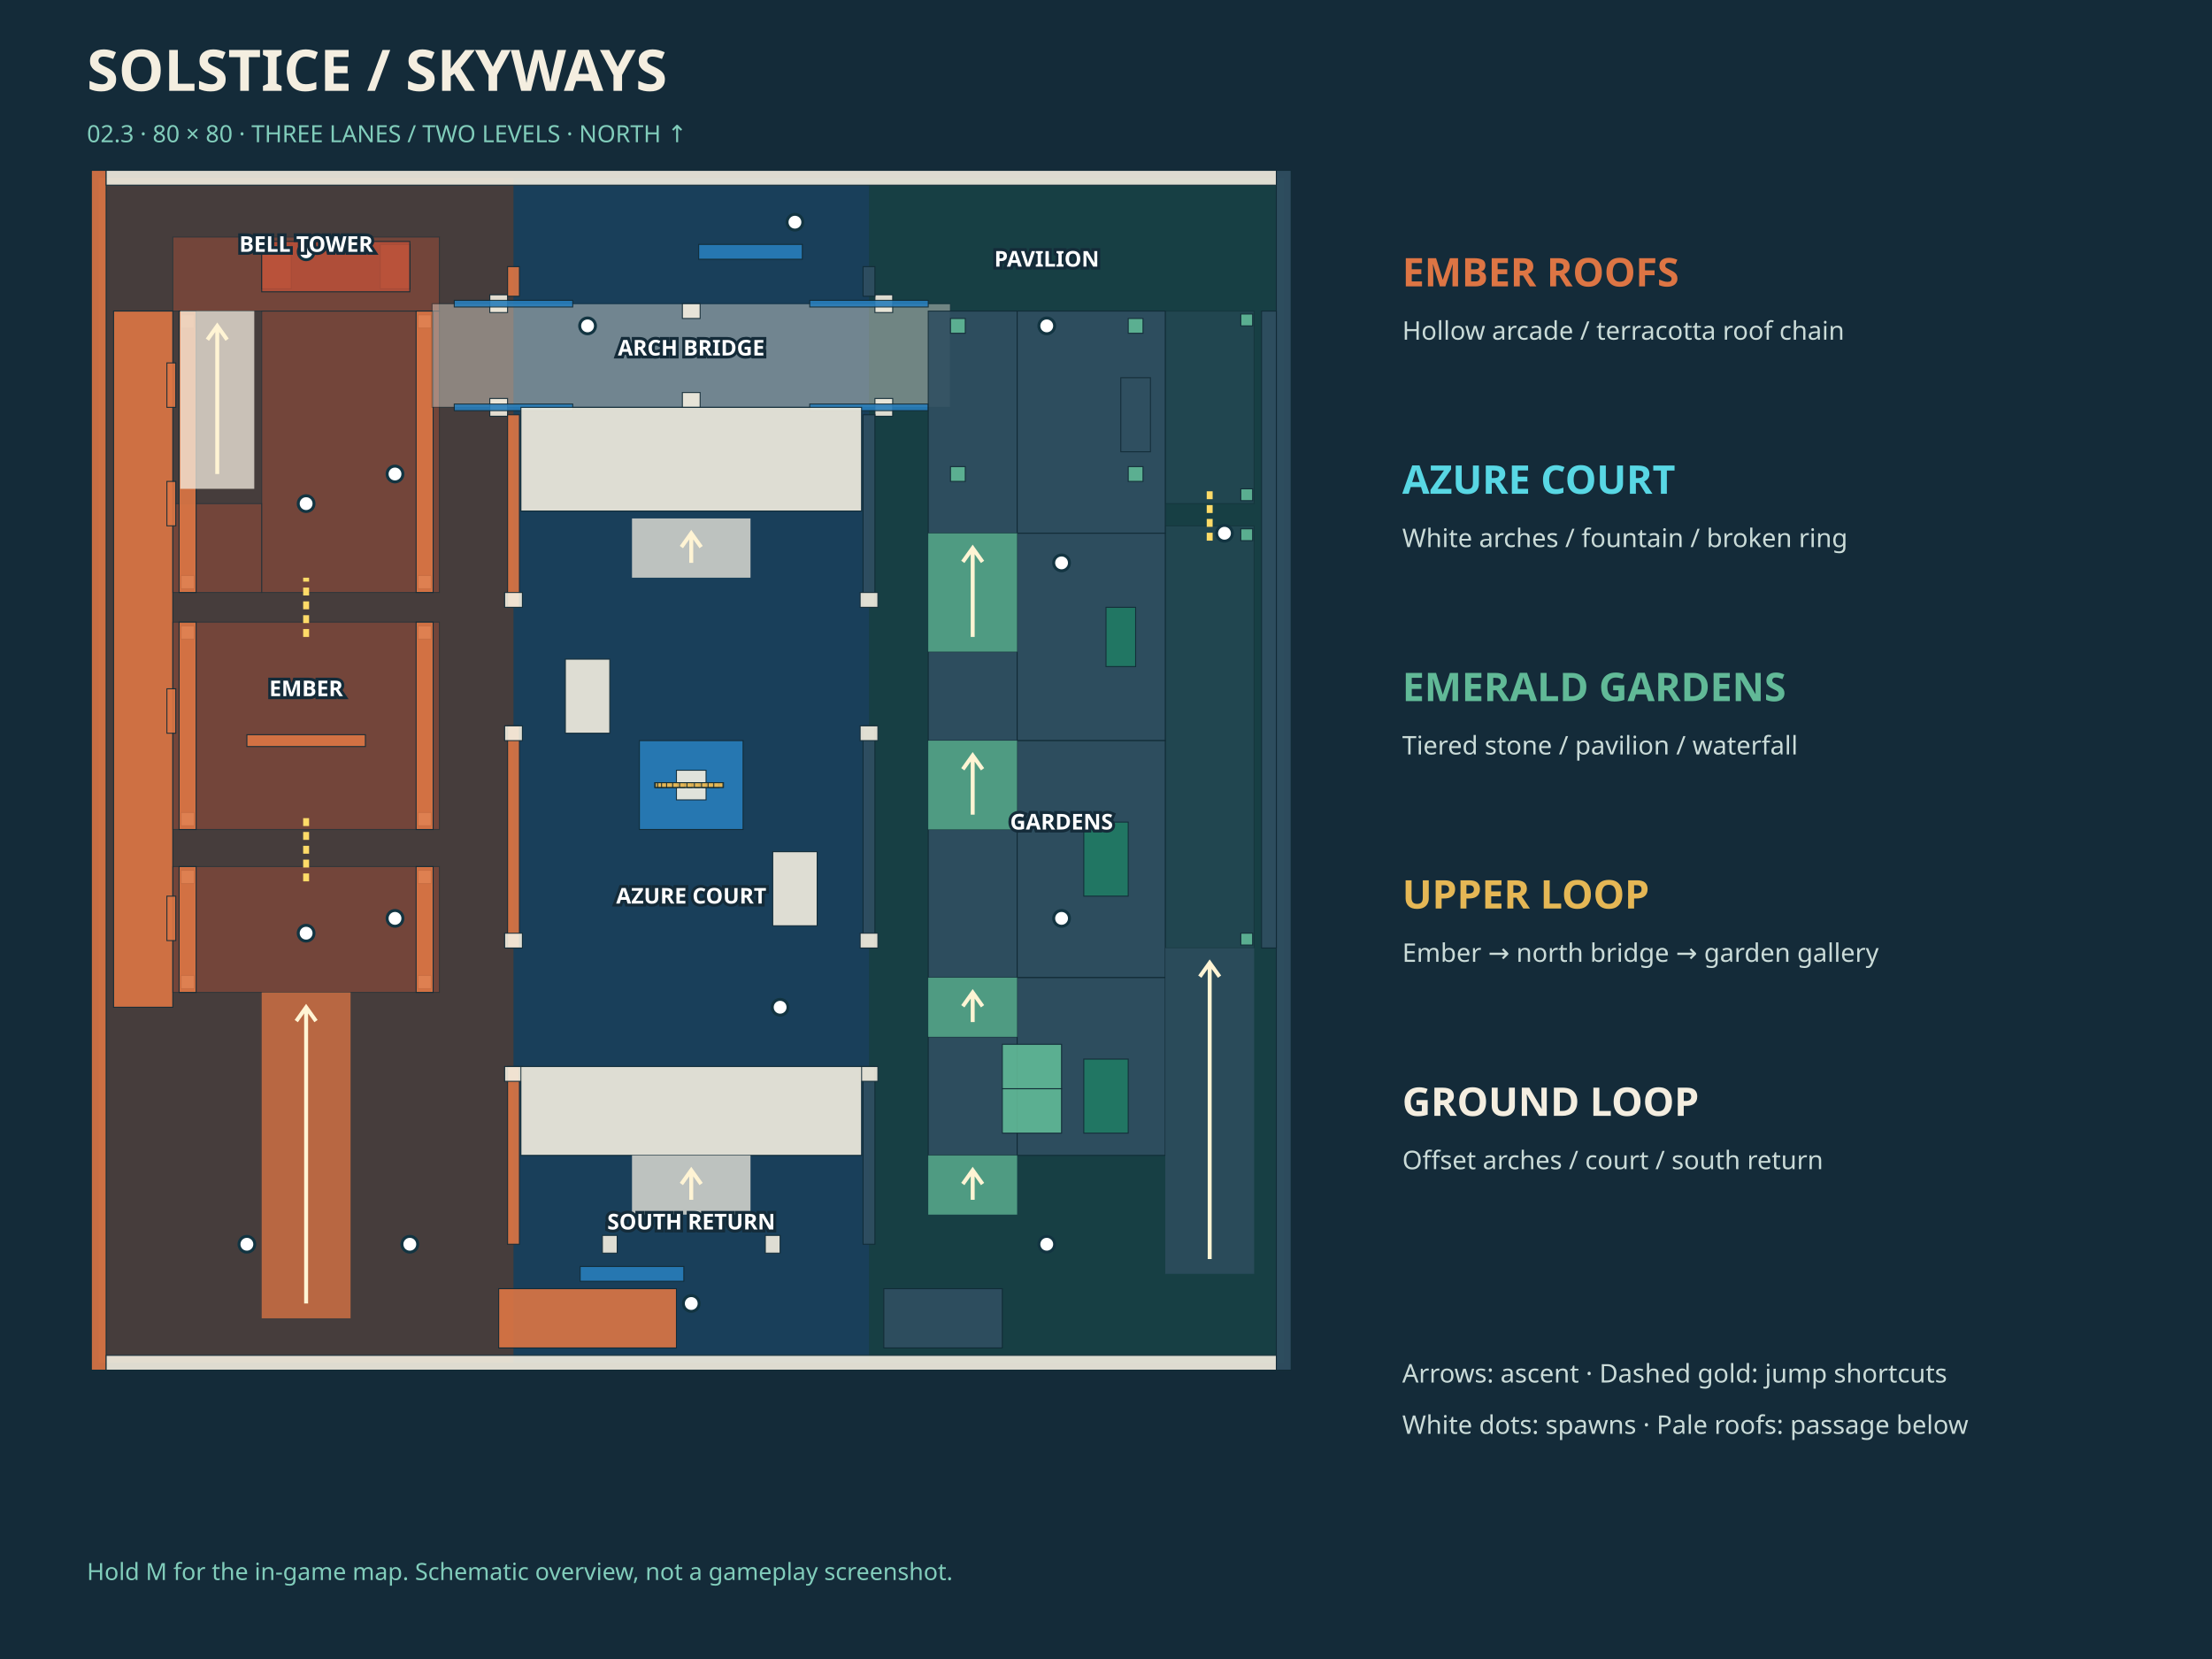
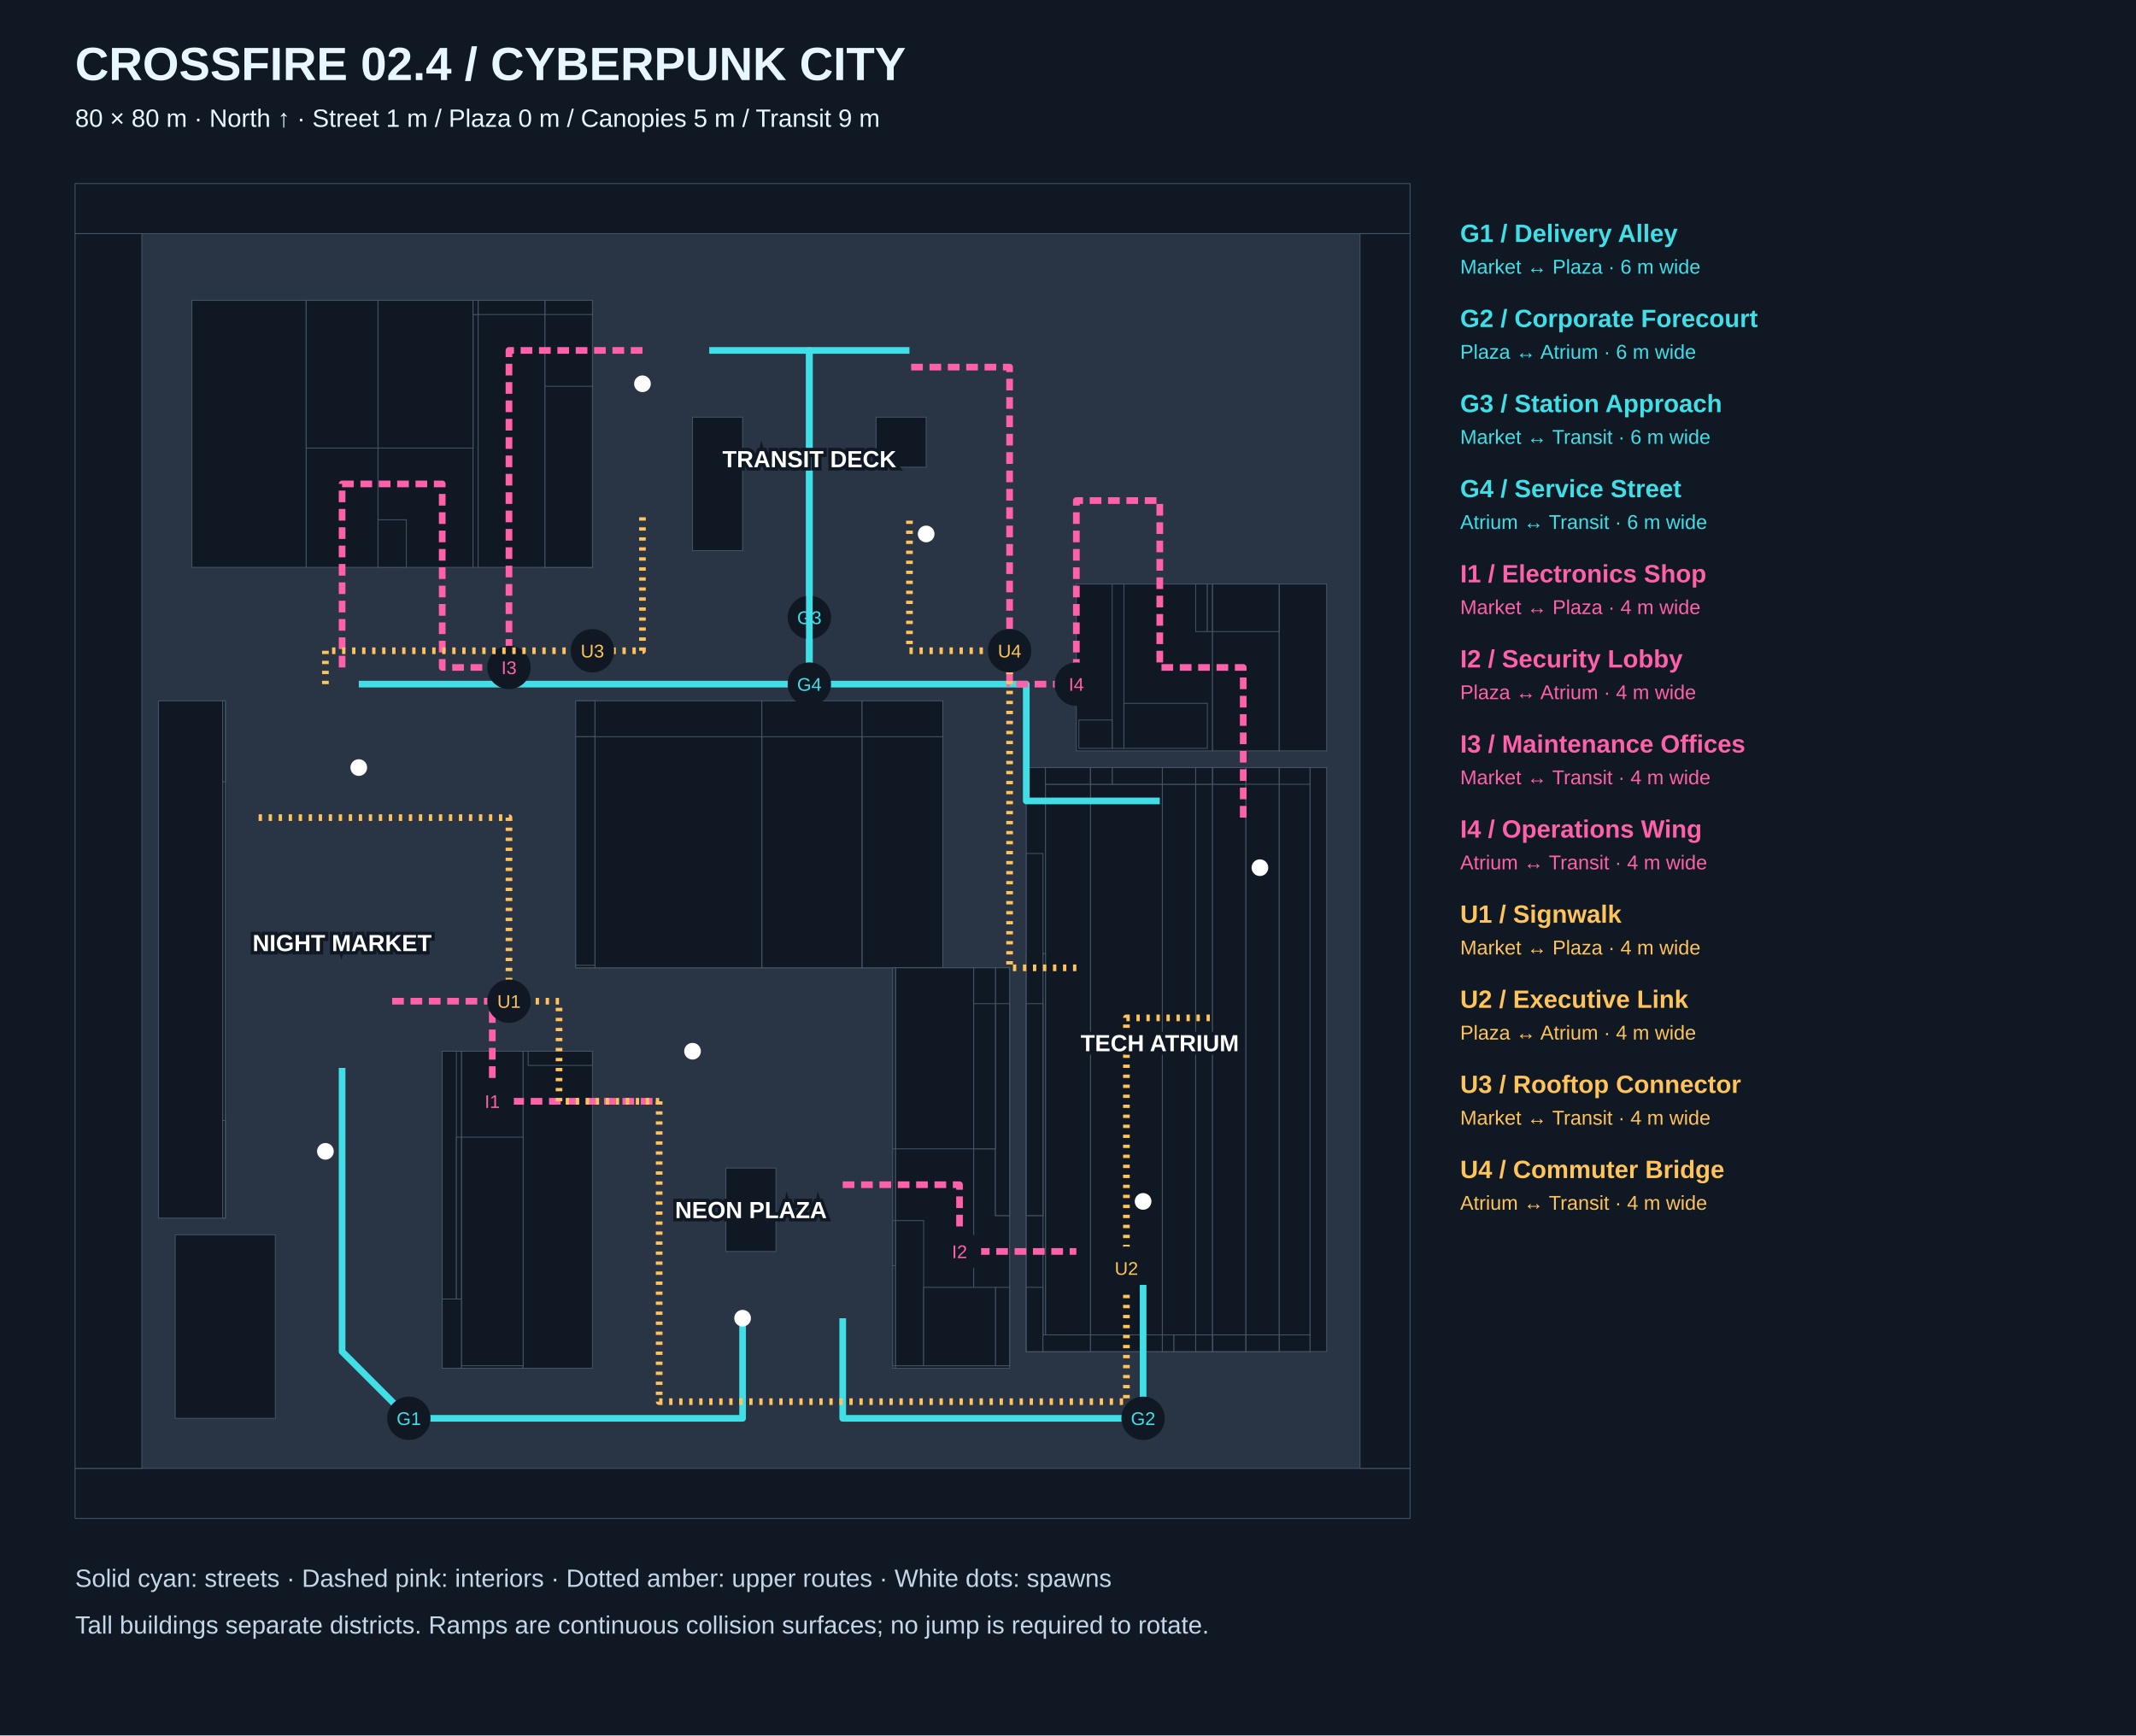
- <svg xmlns="http://www.w3.org/2000/svg" width="1120" height="840" viewBox="0 0 1120 840">
-   <rect width="1120" height="840" fill="#142b39" />
-   <text x="44" y="46" fill="#f4eee0" font-size="29" font-family="sans-serif" font-weight="bold">SOLSTICE / SKYWAYS</text>
-   <text x="44" y="72" fill="#81cdbb" font-size="12" font-family="sans-serif">02.3 · 80 × 80 · THREE LANES / TWO LEVELS · NORTH ↑</text>
-   <rect x="50.0" y="90.0" width="210.0" height="600.0" fill="#dd7544" opacity=".25" />
-   <rect x="260.0" y="90.0" width="180.0" height="600.0" fill="#287dba" opacity=".25" />
-   <rect x="440.0" y="90.0" width="210.0" height="600.0" fill="#207a64" opacity=".25" />
-   <rect x="46.25" y="86.25" width="7.5" height="607.5" fill="#dd7544" opacity="0.9" stroke="#112a35" stroke-width=".5" />
-   <rect x="646.25" y="86.25" width="7.5" height="607.5" fill="#304f61" opacity="0.9" stroke="#112a35" stroke-width=".5" />
-   <rect x="53.75" y="86.25" width="592.5" height="7.5" fill="#f4eee0" opacity="0.9" stroke="#112a35" stroke-width=".5" />
-   <rect x="53.75" y="686.25" width="592.5" height="7.5" fill="#f4eee0" opacity="0.9" stroke="#112a35" stroke-width=".5" />
-   <rect x="57.5" y="157.5" width="30.0" height="352.5" fill="#dd7544" opacity="0.9" stroke="#112a35" stroke-width=".5" />
-   <rect x="132.5" y="157.5" width="90.0" height="142.5" fill="#b64f38" opacity="0.4" stroke="#112a35" stroke-width=".5" />
-   <rect x="87.5" y="255.0" width="45.0" height="45.0" fill="#b64f38" opacity="0.4" stroke="#112a35" stroke-width=".5" />
-   <rect x="87.5" y="120.0" width="135.0" height="37.5" fill="#b64f38" opacity="0.4" stroke="#112a35" stroke-width=".5" />
-   <rect x="91.625" y="159.375" width="6.75" height="6.75" fill="#f4eee0" opacity="0.9" stroke="#112a35" stroke-width=".5" />
-   <rect x="91.625" y="291.375" width="6.75" height="6.75" fill="#f4eee0" opacity="0.9" stroke="#112a35" stroke-width=".5" />
-   <rect x="211.625" y="159.375" width="6.75" height="6.75" fill="#f4eee0" opacity="0.9" stroke="#112a35" stroke-width=".5" />
-   <rect x="211.625" y="291.375" width="6.75" height="6.75" fill="#f4eee0" opacity="0.9" stroke="#112a35" stroke-width=".5" />
-   <rect x="90.688" y="157.5" width="8.625" height="142.5" fill="#dd7544" opacity="0.9" stroke="#112a35" stroke-width=".5" />
-   <rect x="210.688" y="157.5" width="8.625" height="142.5" fill="#dd7544" opacity="0.9" stroke="#112a35" stroke-width=".5" />
-   <rect x="87.5" y="315.0" width="135.0" height="105.0" fill="#b64f38" opacity="0.4" stroke="#112a35" stroke-width=".5" />
-   <rect x="91.625" y="316.875" width="6.75" height="6.75" fill="#f4eee0" opacity="0.9" stroke="#112a35" stroke-width=".5" />
-   <rect x="91.625" y="411.375" width="6.75" height="6.75" fill="#f4eee0" opacity="0.9" stroke="#112a35" stroke-width=".5" />
-   <rect x="211.625" y="316.875" width="6.75" height="6.75" fill="#f4eee0" opacity="0.9" stroke="#112a35" stroke-width=".5" />
-   <rect x="211.625" y="411.375" width="6.75" height="6.75" fill="#f4eee0" opacity="0.9" stroke="#112a35" stroke-width=".5" />
-   <rect x="90.688" y="315.0" width="8.625" height="105.0" fill="#dd7544" opacity="0.9" stroke="#112a35" stroke-width=".5" />
-   <rect x="210.688" y="315.0" width="8.625" height="105.0" fill="#dd7544" opacity="0.9" stroke="#112a35" stroke-width=".5" />
-   <rect x="87.5" y="438.75" width="135.0" height="63.75" fill="#b64f38" opacity="0.4" stroke="#112a35" stroke-width=".5" />
-   <rect x="91.625" y="440.625" width="6.75" height="6.75" fill="#f4eee0" opacity="0.9" stroke="#112a35" stroke-width=".5" />
-   <rect x="91.625" y="493.875" width="6.75" height="6.75" fill="#f4eee0" opacity="0.9" stroke="#112a35" stroke-width=".5" />
-   <rect x="211.625" y="440.625" width="6.75" height="6.75" fill="#f4eee0" opacity="0.9" stroke="#112a35" stroke-width=".5" />
-   <rect x="211.625" y="493.875" width="6.75" height="6.75" fill="#f4eee0" opacity="0.9" stroke="#112a35" stroke-width=".5" />
-   <rect x="90.688" y="438.75" width="8.625" height="63.75" fill="#dd7544" opacity="0.9" stroke="#112a35" stroke-width=".5" />
-   <rect x="210.688" y="438.75" width="8.625" height="63.75" fill="#dd7544" opacity="0.9" stroke="#112a35" stroke-width=".5" />
-   <rect x="84.5" y="183.75" width="4.5" height="22.5" fill="#dd7544" opacity="0.9" stroke="#112a35" stroke-width=".5" />
-   <rect x="84.5" y="243.75" width="4.5" height="22.5" fill="#dd7544" opacity="0.9" stroke="#112a35" stroke-width=".5" />
-   <rect x="84.5" y="348.75" width="4.5" height="22.5" fill="#dd7544" opacity="0.9" stroke="#112a35" stroke-width=".5" />
-   <rect x="84.5" y="453.75" width="4.5" height="22.5" fill="#dd7544" opacity="0.9" stroke="#112a35" stroke-width=".5" />
-   <rect x="125.0" y="372.0" width="60.0" height="6.0" fill="#dd7544" opacity="0.9" stroke="#112a35" stroke-width=".5" />
-   <rect x="132.5" y="123.75" width="15.0" height="22.5" fill="#dd7544" opacity="0.9" stroke="#112a35" stroke-width=".5" />
-   <rect x="192.5" y="123.75" width="15.0" height="22.5" fill="#dd7544" opacity="0.9" stroke="#112a35" stroke-width=".5" />
-   <rect x="132.5" y="122.25" width="75.0" height="25.5" fill="#b64f38" opacity="0.9" stroke="#112a35" stroke-width=".5" />
-   <rect x="218.75" y="153.75" width="262.5" height="52.5" fill="#f4eee0" opacity="0.4" stroke="#112a35" stroke-width=".5" />
-   <rect x="248.0" y="149.25" width="9.0" height="9.0" fill="#f4eee0" opacity="0.9" stroke="#112a35" stroke-width=".5" />
-   <rect x="443.0" y="149.25" width="9.0" height="9.0" fill="#f4eee0" opacity="0.9" stroke="#112a35" stroke-width=".5" />
-   <rect x="230.0" y="152.062" width="60.0" height="3.375" fill="#287dba" opacity="0.9" stroke="#112a35" stroke-width=".5" />
-   <rect x="410.0" y="152.062" width="60.0" height="3.375" fill="#287dba" opacity="0.9" stroke="#112a35" stroke-width=".5" />
-   <rect x="248.0" y="201.75" width="9.0" height="9.0" fill="#f4eee0" opacity="0.9" stroke="#112a35" stroke-width=".5" />
-   <rect x="443.0" y="201.75" width="9.0" height="9.0" fill="#f4eee0" opacity="0.9" stroke="#112a35" stroke-width=".5" />
-   <rect x="230.0" y="204.562" width="60.0" height="3.375" fill="#287dba" opacity="0.9" stroke="#112a35" stroke-width=".5" />
-   <rect x="410.0" y="204.562" width="60.0" height="3.375" fill="#287dba" opacity="0.9" stroke="#112a35" stroke-width=".5" />
-   <rect x="345.5" y="153.75" width="9.0" height="7.5" fill="#f4eee0" opacity="0.9" stroke="#112a35" stroke-width=".5" />
-   <rect x="345.5" y="198.75" width="9.0" height="7.5" fill="#f4eee0" opacity="0.9" stroke="#112a35" stroke-width=".5" />
-   <rect x="257.0" y="135.0" width="6.0" height="15.0" fill="#dd7544" opacity="0.9" stroke="#112a35" stroke-width=".5" />
-   <rect x="257.0" y="210.0" width="6.0" height="97.5" fill="#dd7544" opacity="0.9" stroke="#112a35" stroke-width=".5" />
-   <rect x="257.0" y="367.5" width="6.0" height="112.5" fill="#dd7544" opacity="0.9" stroke="#112a35" stroke-width=".5" />
-   <rect x="257.0" y="540.0" width="6.0" height="90.0" fill="#dd7544" opacity="0.9" stroke="#112a35" stroke-width=".5" />
-   <rect x="255.5" y="300.0" width="9.0" height="7.5" fill="#f4eee0" opacity="0.9" stroke="#112a35" stroke-width=".5" />
-   <rect x="255.5" y="367.5" width="9.0" height="7.5" fill="#f4eee0" opacity="0.9" stroke="#112a35" stroke-width=".5" />
-   <rect x="255.5" y="472.5" width="9.0" height="7.5" fill="#f4eee0" opacity="0.9" stroke="#112a35" stroke-width=".5" />
-   <rect x="255.5" y="540.0" width="9.0" height="7.5" fill="#f4eee0" opacity="0.9" stroke="#112a35" stroke-width=".5" />
-   <rect x="437.0" y="135.0" width="6.0" height="15.0" fill="#304f61" opacity="0.9" stroke="#112a35" stroke-width=".5" />
-   <rect x="437.0" y="210.0" width="6.0" height="97.5" fill="#304f61" opacity="0.9" stroke="#112a35" stroke-width=".5" />
-   <rect x="437.0" y="367.5" width="6.0" height="112.5" fill="#304f61" opacity="0.9" stroke="#112a35" stroke-width=".5" />
-   <rect x="437.0" y="540.0" width="6.0" height="90.0" fill="#304f61" opacity="0.9" stroke="#112a35" stroke-width=".5" />
-   <rect x="435.5" y="300.0" width="9.0" height="7.5" fill="#f4eee0" opacity="0.9" stroke="#112a35" stroke-width=".5" />
-   <rect x="435.5" y="367.5" width="9.0" height="7.5" fill="#f4eee0" opacity="0.9" stroke="#112a35" stroke-width=".5" />
-   <rect x="435.5" y="472.5" width="9.0" height="7.5" fill="#f4eee0" opacity="0.9" stroke="#112a35" stroke-width=".5" />
-   <rect x="435.5" y="540.0" width="9.0" height="7.5" fill="#f4eee0" opacity="0.9" stroke="#112a35" stroke-width=".5" />
-   <rect x="263.75" y="206.25" width="172.5" height="52.5" fill="#f4eee0" opacity="0.9" stroke="#112a35" stroke-width=".5" />
-   <rect x="263.75" y="540.0" width="172.5" height="45.0" fill="#f4eee0" opacity="0.9" stroke="#112a35" stroke-width=".5" />
-   <rect x="305.0" y="625.5" width="7.5" height="9.0" fill="#f4eee0" opacity="0.9" stroke="#112a35" stroke-width=".5" />
-   <rect x="387.5" y="625.5" width="7.5" height="9.0" fill="#f4eee0" opacity="0.9" stroke="#112a35" stroke-width=".5" />
-   <rect x="293.75" y="641.25" width="52.5" height="7.5" fill="#287dba" opacity="0.9" stroke="#112a35" stroke-width=".5" />
-   <rect x="353.75" y="123.75" width="52.5" height="7.5" fill="#287dba" opacity="0.9" stroke="#112a35" stroke-width=".5" />
-   <rect x="323.75" y="375.0" width="52.5" height="45.0" fill="#287dba" opacity="0.9" stroke="#112a35" stroke-width=".5" />
-   <rect x="342.5" y="390.0" width="15.0" height="15.0" fill="#f4eee0" opacity="0.9" stroke="#112a35" stroke-width=".5" />
-   <rect x="361.783" y="396.3" width="4.555" height="2.4" fill="#e5b755" opacity="0.9" stroke="#112a35" stroke-width=".5" />
-   <rect x="359.009" y="396.3" width="5.174" height="2.4" fill="#e5b755" opacity="0.9" stroke="#112a35" stroke-width=".5" />
-   <rect x="355.748" y="396.3" width="5.661" height="2.4" fill="#e5b755" opacity="0.9" stroke="#112a35" stroke-width=".5" />
-   <rect x="352.156" y="396.3" width="5.992" height="2.4" fill="#e5b755" opacity="0.9" stroke="#112a35" stroke-width=".5" />
-   <rect x="348.404" y="396.3" width="6.152" height="2.4" fill="#e5b755" opacity="0.9" stroke="#112a35" stroke-width=".5" />
-   <rect x="344.671" y="396.3" width="6.133" height="2.4" fill="#e5b755" opacity="0.9" stroke="#112a35" stroke-width=".5" />
-   <rect x="341.135" y="396.3" width="5.936" height="2.4" fill="#e5b755" opacity="0.9" stroke="#112a35" stroke-width=".5" />
-   <rect x="337.964" y="396.3" width="5.571" height="2.4" fill="#e5b755" opacity="0.9" stroke="#112a35" stroke-width=".5" />
-   <rect x="335.31" y="396.3" width="5.054" height="2.4" fill="#e5b755" opacity="0.9" stroke="#112a35" stroke-width=".5" />
-   <rect x="333.298" y="396.3" width="4.411" height="2.4" fill="#e5b755" opacity="0.9" stroke="#112a35" stroke-width=".5" />
-   <rect x="332.026" y="396.3" width="3.673" height="2.4" fill="#e5b755" opacity="0.9" stroke="#112a35" stroke-width=".5" />
-   <rect x="331.552" y="396.3" width="2.873" height="2.4" fill="#e5b755" opacity="0.9" stroke="#112a35" stroke-width=".5" />
-   <rect x="331.552" y="396.3" width="2.749" height="2.4" fill="#e5b755" opacity="0.9" stroke="#112a35" stroke-width=".5" />
-   <rect x="331.901" y="396.3" width="3.554" height="2.4" fill="#e5b755" opacity="0.9" stroke="#112a35" stroke-width=".5" />
-   <rect x="333.056" y="396.3" width="4.305" height="2.4" fill="#e5b755" opacity="0.9" stroke="#112a35" stroke-width=".5" />
-   <rect x="334.96" y="396.3" width="4.964" height="2.4" fill="#e5b755" opacity="0.9" stroke="#112a35" stroke-width=".5" />
-   <rect x="337.525" y="396.3" width="5.502" height="2.4" fill="#e5b755" opacity="0.9" stroke="#112a35" stroke-width=".5" />
-   <rect x="340.626" y="396.3" width="5.891" height="2.4" fill="#e5b755" opacity="0.9" stroke="#112a35" stroke-width=".5" />
-   <rect x="344.118" y="396.3" width="6.114" height="2.4" fill="#e5b755" opacity="0.9" stroke="#112a35" stroke-width=".5" />
-   <rect x="347.832" y="396.3" width="6.161" height="2.4" fill="#e5b755" opacity="0.9" stroke="#112a35" stroke-width=".5" />
-   <rect x="351.593" y="396.3" width="6.027" height="2.4" fill="#e5b755" opacity="0.9" stroke="#112a35" stroke-width=".5" />
-   <rect x="355.22" y="396.3" width="5.721" height="2.4" fill="#e5b755" opacity="0.9" stroke="#112a35" stroke-width=".5" />
-   <rect x="358.542" y="396.3" width="5.257" height="2.4" fill="#e5b755" opacity="0.9" stroke="#112a35" stroke-width=".5" />
-   <rect x="361.399" y="396.3" width="4.657" height="2.4" fill="#e5b755" opacity="0.9" stroke="#112a35" stroke-width=".5" />
-   <rect x="286.25" y="333.75" width="22.5" height="37.5" fill="#f4eee0" opacity="0.9" stroke="#112a35" stroke-width=".5" />
-   <rect x="391.25" y="431.25" width="22.5" height="37.5" fill="#f4eee0" opacity="0.9" stroke="#112a35" stroke-width=".5" />
-   <rect x="590.0" y="157.5" width="45.0" height="97.5" fill="#304f61" opacity="0.4" stroke="#112a35" stroke-width=".5" />
-   <rect x="628.25" y="159" width="6.0" height="6.0" fill="#61b997" opacity="0.9" stroke="#112a35" stroke-width=".5" />
-   <rect x="628.25" y="247.5" width="6.0" height="6.0" fill="#61b997" opacity="0.9" stroke="#112a35" stroke-width=".5" />
-   <rect x="590.0" y="266.25" width="45.0" height="213.75" fill="#304f61" opacity="0.4" stroke="#112a35" stroke-width=".5" />
-   <rect x="628.25" y="267.75" width="6.0" height="6.0" fill="#61b997" opacity="0.9" stroke="#112a35" stroke-width=".5" />
-   <rect x="628.25" y="472.5" width="6.0" height="6.0" fill="#61b997" opacity="0.9" stroke="#112a35" stroke-width=".5" />
-   <rect x="638.75" y="157.5" width="7.5" height="322.5" fill="#304f61" opacity="0.9" stroke="#112a35" stroke-width=".5" />
-   <rect x="515.0" y="157.5" width="75.0" height="112.5" fill="#304f61" opacity="0.9" stroke="#112a35" stroke-width=".5" />
-   <rect x="515.0" y="270.0" width="75.0" height="105.0" fill="#304f61" opacity="0.9" stroke="#112a35" stroke-width=".5" />
-   <rect x="515.0" y="375.0" width="75.0" height="120.0" fill="#304f61" opacity="0.9" stroke="#112a35" stroke-width=".5" />
-   <rect x="515.0" y="495.0" width="75.0" height="90.0" fill="#304f61" opacity="0.9" stroke="#112a35" stroke-width=".5" />
-   <rect x="470.0" y="525.0" width="45.0" height="60.0" fill="#304f61" opacity="0.9" stroke="#112a35" stroke-width=".5" />
-   <rect x="470.0" y="420.0" width="45.0" height="75.0" fill="#304f61" opacity="0.9" stroke="#112a35" stroke-width=".5" />
-   <rect x="470.0" y="330.0" width="45.0" height="45.0" fill="#304f61" opacity="0.9" stroke="#112a35" stroke-width=".5" />
-   <rect x="470.0" y="157.5" width="45.0" height="112.5" fill="#304f61" opacity="0.9" stroke="#112a35" stroke-width=".5" />
-   <rect x="481.25" y="161.25" width="7.5" height="7.5" fill="#61b997" opacity="0.9" stroke="#112a35" stroke-width=".5" />
-   <rect x="481.25" y="236.25" width="7.5" height="7.5" fill="#61b997" opacity="0.9" stroke="#112a35" stroke-width=".5" />
-   <rect x="571.25" y="161.25" width="7.5" height="7.5" fill="#61b997" opacity="0.9" stroke="#112a35" stroke-width=".5" />
-   <rect x="571.25" y="236.25" width="7.5" height="7.5" fill="#61b997" opacity="0.9" stroke="#112a35" stroke-width=".5" />
-   <rect x="567.5" y="191.25" width="15.0" height="37.5" fill="#304f61" opacity="0.9" stroke="#112a35" stroke-width=".5" />
-   <rect x="548.75" y="536.25" width="22.5" height="37.5" fill="#207a64" opacity="0.9" stroke="#112a35" stroke-width=".5" />
-   <rect x="548.75" y="416.25" width="22.5" height="37.5" fill="#207a64" opacity="0.9" stroke="#112a35" stroke-width=".5" />
-   <rect x="560.0" y="307.5" width="15.0" height="30.0" fill="#207a64" opacity="0.9" stroke="#112a35" stroke-width=".5" />
-   <rect x="507.5" y="551.25" width="30.0" height="22.5" fill="#61b997" opacity="0.9" stroke="#112a35" stroke-width=".5" />
-   <rect x="507.5" y="528.75" width="30.0" height="22.5" fill="#61b997" opacity="0.9" stroke="#112a35" stroke-width=".5" />
-   <rect x="252.5" y="652.5" width="90.0" height="30.0" fill="#dd7544" opacity="0.9" stroke="#112a35" stroke-width=".5" />
-   <rect x="447.5" y="652.5" width="60.0" height="30.0" fill="#304f61" opacity="0.9" stroke="#112a35" stroke-width=".5" />
-   <rect x="132.5" y="502.5" width="45.0" height="165.0" fill="#dd7544" opacity=".75" />
-   <path d="M155.0,660.0 v-150.0 m-5,7 l5,-7 l5,7" fill="none" stroke="#fff4d4" stroke-width="2" />
-   <rect x="91.25" y="157.5" width="37.5" height="90.0" fill="#f4eee0" opacity=".75" />
-   <path d="M110.0,240.0 v-75.0 m-5,7 l5,-7 l5,7" fill="none" stroke="#fff4d4" stroke-width="2" />
-   <rect x="320.0" y="262.5" width="60.0" height="30.0" fill="#f4eee0" opacity=".75" />
-   <path d="M350.0,285.0 v-15.0 m-5,7 l5,-7 l5,7" fill="none" stroke="#fff4d4" stroke-width="2" />
-   <rect x="320.0" y="585.0" width="60.0" height="30.0" fill="#f4eee0" opacity=".75" />
-   <path d="M350.0,607.5 v-15.0 m-5,7 l5,-7 l5,7" fill="none" stroke="#fff4d4" stroke-width="2" />
-   <rect x="590.0" y="480.0" width="45.0" height="165.0" fill="#304f61" opacity=".75" />
-   <path d="M612.5,637.5 v-150.0 m-5,7 l5,-7 l5,7" fill="none" stroke="#fff4d4" stroke-width="2" />
-   <rect x="470.0" y="585.0" width="45.0" height="30.0" fill="#61b997" opacity=".75" />
-   <path d="M492.5,607.5 v-15.0 m-5,7 l5,-7 l5,7" fill="none" stroke="#fff4d4" stroke-width="2" />
-   <rect x="470.0" y="495.0" width="45.0" height="30.0" fill="#61b997" opacity=".75" />
-   <path d="M492.5,517.5 v-15.0 m-5,7 l5,-7 l5,7" fill="none" stroke="#fff4d4" stroke-width="2" />
-   <rect x="470.0" y="375.0" width="45.0" height="45.0" fill="#61b997" opacity=".75" />
-   <path d="M492.5,412.5 v-30.0 m-5,7 l5,-7 l5,7" fill="none" stroke="#fff4d4" stroke-width="2" />
-   <rect x="470.0" y="270.0" width="45.0" height="60.0" fill="#61b997" opacity=".75" />
-   <path d="M492.5,322.5 v-45.0 m-5,7 l5,-7 l5,7" fill="none" stroke="#fff4d4" stroke-width="2" />
-   <path d="M155.0,322.5 L155.0,292.5" stroke="#ffdb68" stroke-width="3" stroke-dasharray="4 3" />
-   <path d="M155.0,446.25 L155.0,412.5" stroke="#ffdb68" stroke-width="3" stroke-dasharray="4 3" />
-   <path d="M612.5,273.75 L612.5,247.5" stroke="#ffdb68" stroke-width="3" stroke-dasharray="4 3" />
-   <circle cx="125.0" cy="630.0" r="4" fill="#fff" stroke="#123441" stroke-width="1.5" />
-   <circle cx="207.5" cy="630.0" r="4" fill="#fff" stroke="#123441" stroke-width="1.5" />
-   <circle cx="155.0" cy="127.5" r="4" fill="#fff" stroke="#123441" stroke-width="1.5" />
-   <circle cx="200.0" cy="240.0" r="4" fill="#fff" stroke="#123441" stroke-width="1.5" />
-   <circle cx="200.0" cy="465.0" r="4" fill="#fff" stroke="#123441" stroke-width="1.5" />
-   <circle cx="155.0" cy="472.5" r="4" fill="#fff" stroke="#123441" stroke-width="1.5" />
-   <circle cx="155.0" cy="255.0" r="4" fill="#fff" stroke="#123441" stroke-width="1.5" />
-   <circle cx="350.0" cy="660.0" r="4" fill="#fff" stroke="#123441" stroke-width="1.5" />
-   <circle cx="402.5" cy="112.5" r="4" fill="#fff" stroke="#123441" stroke-width="1.5" />
-   <circle cx="297.5" cy="165.0" r="4" fill="#fff" stroke="#123441" stroke-width="1.5" />
-   <circle cx="530.0" cy="630.0" r="4" fill="#fff" stroke="#123441" stroke-width="1.5" />
-   <circle cx="620.0" cy="270.0" r="4" fill="#fff" stroke="#123441" stroke-width="1.5" />
-   <circle cx="530.0" cy="165.0" r="4" fill="#fff" stroke="#123441" stroke-width="1.5" />
-   <circle cx="537.5" cy="465.0" r="4" fill="#fff" stroke="#123441" stroke-width="1.5" />
-   <circle cx="537.5" cy="285.0" r="4" fill="#fff" stroke="#123441" stroke-width="1.5" />
-   <circle cx="395.0" cy="510.0" r="4" fill="#fff" stroke="#123441" stroke-width="1.5" />
-   <text x="155.0" y="127.5" text-anchor="middle" fill="#fff" font-family="sans-serif" font-size="11" font-weight="bold" stroke="#142b39" stroke-width="3" paint-order="stroke">BELL TOWER</text>
-   <text x="350.0" y="180.0" text-anchor="middle" fill="#fff" font-family="sans-serif" font-size="11" font-weight="bold" stroke="#142b39" stroke-width="3" paint-order="stroke">ARCH BRIDGE</text>
-   <text x="530.0" y="135.0" text-anchor="middle" fill="#fff" font-family="sans-serif" font-size="11" font-weight="bold" stroke="#142b39" stroke-width="3" paint-order="stroke">PAVILION</text>
-   <text x="155.0" y="352.5" text-anchor="middle" fill="#fff" font-family="sans-serif" font-size="11" font-weight="bold" stroke="#142b39" stroke-width="3" paint-order="stroke">EMBER</text>
-   <text x="350.0" y="457.5" text-anchor="middle" fill="#fff" font-family="sans-serif" font-size="11" font-weight="bold" stroke="#142b39" stroke-width="3" paint-order="stroke">AZURE COURT</text>
-   <text x="537.5" y="420.0" text-anchor="middle" fill="#fff" font-family="sans-serif" font-size="11" font-weight="bold" stroke="#142b39" stroke-width="3" paint-order="stroke">GARDENS</text>
-   <text x="350.0" y="622.5" text-anchor="middle" fill="#fff" font-family="sans-serif" font-size="11" font-weight="bold" stroke="#142b39" stroke-width="3" paint-order="stroke">SOUTH RETURN</text>
-   <text x="710" y="145" fill="#dd7544" font-family="sans-serif" font-size="20" font-weight="bold">EMBER ROOFS</text>
-   <text x="710" y="172" fill="#cadbd8" font-family="sans-serif" font-size="13">Hollow arcade / terracotta roof chain</text>
-   <text x="710" y="250" fill="#58d7e4" font-family="sans-serif" font-size="20" font-weight="bold">AZURE COURT</text>
-   <text x="710" y="277" fill="#cadbd8" font-family="sans-serif" font-size="13">White arches / fountain / broken ring</text>
-   <text x="710" y="355" fill="#61b997" font-family="sans-serif" font-size="20" font-weight="bold">EMERALD GARDENS</text>
-   <text x="710" y="382" fill="#cadbd8" font-family="sans-serif" font-size="13">Tiered stone / pavilion / waterfall</text>
-   <text x="710" y="460" fill="#e5b755" font-family="sans-serif" font-size="20" font-weight="bold">UPPER LOOP</text>
-   <text x="710" y="487" fill="#cadbd8" font-family="sans-serif" font-size="13">Ember → north bridge → garden gallery</text>
-   <text x="710" y="565" fill="#f4eee0" font-family="sans-serif" font-size="20" font-weight="bold">GROUND LOOP</text>
-   <text x="710" y="592" fill="#cadbd8" font-family="sans-serif" font-size="13">Offset arches / court / south return</text>
-   <text x="710" y="700" fill="#cadbd8" font-family="sans-serif" font-size="13">Arrows: ascent · Dashed gold: jump shortcuts</text>
-   <text x="710" y="726" fill="#cadbd8" font-family="sans-serif" font-size="13">White dots: spawns · Pale roofs: passage below</text>
-   <text x="44" y="800" fill="#81cdbb" font-family="sans-serif" font-size="12">Hold M for the in-game map. Schematic overview, not a gameplay screenshot.</text>
+ <svg xmlns="http://www.w3.org/2000/svg" width="1280" height="1040" viewBox="0 0 1280 1040">
+   <rect width="1280" height="1040" fill="#101923" />
+   <g font-family="Arial" fill="#e8f7ff">
+     <text x="45" y="48" font-size="28" font-weight="bold">CROSSFIRE 02.4 / CYBERPUNK CITY</text>
+     <text x="45" y="76" font-size="15">80 × 80 m · North ↑ · Street 1 m / Plaza 0 m / Canopies 5 m / Transit 9 m</text>
+   </g>
+   <rect x="45" y="110" width="800" height="800" fill="#293444" />
+   <rect x="45.0" y="110.0" width="800.0" height="30.0" fill="#101923" stroke="#465569" stroke-width=".5" />
+   <rect x="45.0" y="880.0" width="800.0" height="30.0" fill="#101923" stroke="#465569" stroke-width=".5" />
+   <rect x="45.0" y="140.0" width="40.0" height="740.0" fill="#101923" stroke="#465569" stroke-width=".5" />
+   <rect x="815.0" y="140.0" width="30.0" height="740.0" fill="#101923" stroke="#465569" stroke-width=".5" />
+   <rect x="115.0" y="180.0" width="68.5" height="160.0" fill="#101923" stroke="#465569" stroke-width=".5" />
+   <rect x="326.5" y="180.0" width="28.5" height="160.0" fill="#101923" stroke="#465569" stroke-width=".5" />
+   <rect x="326.5" y="180.0" width="28.5" height="160.0" fill="#101923" stroke="#465569" stroke-width=".5" />
+   <rect x="326.5" y="180.0" width="28.5" height="8.5" fill="#101923" stroke="#465569" stroke-width=".5" />
+   <rect x="326.5" y="231.5" width="28.5" height="108.5" fill="#101923" stroke="#465569" stroke-width=".5" />
+   <rect x="286.5" y="180.0" width="40.0" height="160.0" fill="#101923" stroke="#465569" stroke-width=".5" />
+   <rect x="286.5" y="180.0" width="40.0" height="8.5" fill="#101923" stroke="#465569" stroke-width=".5" />
+   <rect x="226.5" y="180.0" width="57.0" height="160.0" fill="#101923" stroke="#465569" stroke-width=".5" />
+   <rect x="283.5" y="180.0" width="3.0" height="160.0" fill="#101923" stroke="#465569" stroke-width=".5" />
+   <rect x="283.5" y="180.0" width="3.0" height="8.5" fill="#101923" stroke="#465569" stroke-width=".5" />
+   <rect x="226.5" y="180.0" width="57.0" height="88.5" fill="#101923" stroke="#465569" stroke-width=".5" />
+   <rect x="283.5" y="180.0" width="3.0" height="8.5" fill="#101923" stroke="#465569" stroke-width=".5" />
+   <rect x="226.5" y="311.5" width="17.0" height="28.5" fill="#101923" stroke="#465569" stroke-width=".5" />
+   <rect x="183.5" y="180.0" width="43.0" height="160.0" fill="#101923" stroke="#465569" stroke-width=".5" />
+   <rect x="183.5" y="180.0" width="43.0" height="88.5" fill="#101923" stroke="#465569" stroke-width=".5" />
+   <rect x="516.5" y="420.0" width="48.5" height="160.0" fill="#101923" stroke="#465569" stroke-width=".5" />
+   <rect x="516.5" y="441.5" width="48.5" height="138.5" fill="#101923" stroke="#465569" stroke-width=".5" />
+   <rect x="456.5" y="420.0" width="60.0" height="160.0" fill="#101923" stroke="#465569" stroke-width=".5" />
+   <rect x="456.5" y="441.5" width="60.0" height="138.5" fill="#101923" stroke="#465569" stroke-width=".5" />
+   <rect x="356.5" y="420.0" width="100.0" height="160.0" fill="#101923" stroke="#465569" stroke-width=".5" />
+   <rect x="345.0" y="420.0" width="11.5" height="160.0" fill="#101923" stroke="#465569" stroke-width=".5" />
+   <rect x="345.0" y="420.0" width="11.5" height="158.5" fill="#101923" stroke="#465569" stroke-width=".5" />
+   <rect x="356.5" y="441.5" width="100.0" height="138.5" fill="#101923" stroke="#465569" stroke-width=".5" />
+   <rect x="345.0" y="441.5" width="11.5" height="138.5" fill="#101923" stroke="#465569" stroke-width=".5" />
+   <rect x="345.0" y="441.5" width="11.5" height="137.0" fill="#101923" stroke="#465569" stroke-width=".5" />
+   <rect x="276.5" y="630.0" width="37.0" height="190.0" fill="#101923" stroke="#465569" stroke-width=".5" />
+   <rect x="313.5" y="630.0" width="41.5" height="190.0" fill="#101923" stroke="#465569" stroke-width=".5" />
+   <rect x="316.5" y="630.0" width="38.5" height="8.5" fill="#101923" stroke="#465569" stroke-width=".5" />
+   <rect x="276.5" y="681.5" width="37.0" height="137.0" fill="#101923" stroke="#465569" stroke-width=".5" />
+   <rect x="265.0" y="630.0" width="11.5" height="190.0" fill="#101923" stroke="#465569" stroke-width=".5" />
+   <rect x="265.0" y="630.0" width="8.5" height="148.5" fill="#101923" stroke="#465569" stroke-width=".5" />
+   <rect x="273.5" y="681.5" width="3.0" height="97.0" fill="#101923" stroke="#465569" stroke-width=".5" />
+   <rect x="536.5" y="580.0" width="68.5" height="240.0" fill="#101923" stroke="#465569" stroke-width=".5" />
+   <rect x="536.5" y="580.0" width="47.0" height="238.5" fill="#101923" stroke="#465569" stroke-width=".5" />
+   <rect x="583.5" y="601.5" width="21.5" height="217.0" fill="#101923" stroke="#465569" stroke-width=".5" />
+   <rect x="596.5" y="580.0" width="8.5" height="148.5" fill="#101923" stroke="#465569" stroke-width=".5" />
+   <rect x="596.5" y="601.5" width="8.5" height="127.0" fill="#101923" stroke="#465569" stroke-width=".5" />
+   <rect x="596.5" y="771.5" width="8.5" height="47.0" fill="#101923" stroke="#465569" stroke-width=".5" />
+   <rect x="536.5" y="580.0" width="47.0" height="108.5" fill="#101923" stroke="#465569" stroke-width=".5" />
+   <rect x="583.5" y="580.0" width="13.0" height="108.5" fill="#101923" stroke="#465569" stroke-width=".5" />
+   <rect x="583.5" y="601.5" width="13.0" height="87.0" fill="#101923" stroke="#465569" stroke-width=".5" />
+   <rect x="536.5" y="731.5" width="17.0" height="87.0" fill="#101923" stroke="#465569" stroke-width=".5" />
+   <rect x="553.5" y="771.5" width="43.0" height="47.0" fill="#101923" stroke="#465569" stroke-width=".5" />
+   <rect x="535.0" y="580.0" width="1.5" height="240.0" fill="#101923" stroke="#465569" stroke-width=".5" />
+   <rect x="535.0" y="580.0" width="1.5" height="238.5" fill="#101923" stroke="#465569" stroke-width=".5" />
+   <rect x="535.0" y="580.0" width="1.5" height="108.5" fill="#101923" stroke="#465569" stroke-width=".5" />
+   <rect x="535.0" y="731.5" width="1.5" height="27.0" fill="#101923" stroke="#465569" stroke-width=".5" />
+   <rect x="766.5" y="350.0" width="28.5" height="100.0" fill="#101923" stroke="#465569" stroke-width=".5" />
+   <rect x="726.5" y="350.0" width="40.0" height="100.0" fill="#101923" stroke="#465569" stroke-width=".5" />
+   <rect x="726.5" y="350.0" width="40.0" height="28.5" fill="#101923" stroke="#465569" stroke-width=".5" />
+   <rect x="645.0" y="350.0" width="81.5" height="100.0" fill="#101923" stroke="#465569" stroke-width=".5" />
+   <rect x="666.5" y="350.0" width="7.0" height="98.5" fill="#101923" stroke="#465569" stroke-width=".5" />
+   <rect x="646.5" y="431.5" width="20.0" height="17.0" fill="#101923" stroke="#465569" stroke-width=".5" />
+   <rect x="716.5" y="350.0" width="7.0" height="28.5" fill="#101923" stroke="#465569" stroke-width=".5" />
+   <rect x="673.5" y="421.5" width="50.0" height="27.0" fill="#101923" stroke="#465569" stroke-width=".5" />
+   <rect x="723.5" y="350.0" width="3.0" height="28.5" fill="#101923" stroke="#465569" stroke-width=".5" />
+   <rect x="95.0" y="420.0" width="38.5" height="310.0" fill="#101923" stroke="#465569" stroke-width=".5" />
+   <rect x="133.5" y="420.0" width="1.5" height="48.5" fill="#101923" stroke="#465569" stroke-width=".5" />
+   <rect x="133.5" y="671.5" width="1.5" height="58.5" fill="#101923" stroke="#465569" stroke-width=".5" />
+   <rect x="133.5" y="420.0" width="1.5" height="310.0" fill="#101923" stroke="#465569" stroke-width=".5" />
+   <rect x="133.5" y="420.0" width="1.5" height="48.5" fill="#101923" stroke="#465569" stroke-width=".5" />
+   <rect x="133.5" y="671.5" width="1.5" height="58.5" fill="#101923" stroke="#465569" stroke-width=".5" />
+   <rect x="105.0" y="740.0" width="60.0" height="110.0" fill="#101923" stroke="#465569" stroke-width=".5" />
+   <rect x="626.5" y="460.0" width="27.0" height="350.0" fill="#101923" stroke="#465569" stroke-width=".5" />
+   <rect x="626.5" y="460.0" width="27.0" height="10.0" fill="#101923" stroke="#465569" stroke-width=".5" />
+   <rect x="626.5" y="800.0" width="27.0" height="10.0" fill="#101923" stroke="#465569" stroke-width=".5" />
+   <rect x="615.0" y="460.0" width="11.5" height="350.0" fill="#101923" stroke="#465569" stroke-width=".5" />
+   <rect x="615.0" y="571.5" width="10.0" height="238.5" fill="#101923" stroke="#465569" stroke-width=".5" />
+   <rect x="625.0" y="571.5" width="1.5" height="238.5" fill="#101923" stroke="#465569" stroke-width=".5" />
+   <rect x="625.0" y="800.0" width="1.5" height="10.0" fill="#101923" stroke="#465569" stroke-width=".5" />
+   <rect x="626.5" y="460.0" width="27.0" height="10.0" fill="#101923" stroke="#465569" stroke-width=".5" />
+   <rect x="615.0" y="601.5" width="10.0" height="208.5" fill="#101923" stroke="#465569" stroke-width=".5" />
+   <rect x="625.0" y="800.0" width="28.5" height="10.0" fill="#101923" stroke="#465569" stroke-width=".5" />
+   <rect x="615.0" y="511.5" width="10.0" height="217.0" fill="#101923" stroke="#465569" stroke-width=".5" />
+   <rect x="615.0" y="601.5" width="10.0" height="127.0" fill="#101923" stroke="#465569" stroke-width=".5" />
+   <rect x="615.0" y="771.5" width="10.0" height="38.5" fill="#101923" stroke="#465569" stroke-width=".5" />
+   <rect x="625.0" y="800.0" width="28.5" height="10.0" fill="#101923" stroke="#465569" stroke-width=".5" />
+   <rect x="785.0" y="460.0" width="10.0" height="350.0" fill="#101923" stroke="#465569" stroke-width=".5" />
+   <rect x="766.5" y="460.0" width="18.5" height="350.0" fill="#101923" stroke="#465569" stroke-width=".5" />
+   <rect x="766.5" y="460.0" width="18.5" height="10.0" fill="#101923" stroke="#465569" stroke-width=".5" />
+   <rect x="766.5" y="800.0" width="18.5" height="10.0" fill="#101923" stroke="#465569" stroke-width=".5" />
+   <rect x="746.5" y="460.0" width="20.0" height="350.0" fill="#101923" stroke="#465569" stroke-width=".5" />
+   <rect x="746.5" y="460.0" width="20.0" height="10.0" fill="#101923" stroke="#465569" stroke-width=".5" />
+   <rect x="746.5" y="800.0" width="20.0" height="10.0" fill="#101923" stroke="#465569" stroke-width=".5" />
+   <rect x="726.5" y="460.0" width="20.0" height="350.0" fill="#101923" stroke="#465569" stroke-width=".5" />
+   <rect x="726.5" y="460.0" width="20.0" height="10.0" fill="#101923" stroke="#465569" stroke-width=".5" />
+   <rect x="726.5" y="800.0" width="20.0" height="10.0" fill="#101923" stroke="#465569" stroke-width=".5" />
+   <rect x="726.5" y="460.0" width="20.0" height="10.0" fill="#101923" stroke="#465569" stroke-width=".5" />
+   <rect x="726.5" y="800.0" width="20.0" height="10.0" fill="#101923" stroke="#465569" stroke-width=".5" />
+   <rect x="746.5" y="800.0" width="20.0" height="10.0" fill="#101923" stroke="#465569" stroke-width=".5" />
+   <rect x="726.5" y="800.0" width="20.0" height="10.0" fill="#101923" stroke="#465569" stroke-width=".5" />
+   <rect x="726.5" y="800.0" width="20.0" height="10.0" fill="#101923" stroke="#465569" stroke-width=".5" />
+   <rect x="716.5" y="460.0" width="10.0" height="350.0" fill="#101923" stroke="#465569" stroke-width=".5" />
+   <rect x="716.5" y="460.0" width="10.0" height="10.0" fill="#101923" stroke="#465569" stroke-width=".5" />
+   <rect x="716.5" y="800.0" width="10.0" height="10.0" fill="#101923" stroke="#465569" stroke-width=".5" />
+   <rect x="716.5" y="460.0" width="10.0" height="10.0" fill="#101923" stroke="#465569" stroke-width=".5" />
+   <rect x="716.5" y="800.0" width="10.0" height="10.0" fill="#101923" stroke="#465569" stroke-width=".5" />
+   <rect x="716.5" y="800.0" width="10.0" height="10.0" fill="#101923" stroke="#465569" stroke-width=".5" />
+   <rect x="716.5" y="800.0" width="10.0" height="10.0" fill="#101923" stroke="#465569" stroke-width=".5" />
+   <rect x="696.5" y="460.0" width="20.0" height="350.0" fill="#101923" stroke="#465569" stroke-width=".5" />
+   <rect x="696.5" y="460.0" width="20.0" height="10.0" fill="#101923" stroke="#465569" stroke-width=".5" />
+   <rect x="696.5" y="800.0" width="20.0" height="10.0" fill="#101923" stroke="#465569" stroke-width=".5" />
+   <rect x="696.5" y="460.0" width="20.0" height="10.0" fill="#101923" stroke="#465569" stroke-width=".5" />
+   <rect x="696.5" y="800.0" width="7.0" height="10.0" fill="#101923" stroke="#465569" stroke-width=".5" />
+   <rect x="703.5" y="800.0" width="13.0" height="10.0" fill="#101923" stroke="#465569" stroke-width=".5" />
+   <rect x="653.5" y="460.0" width="43.0" height="350.0" fill="#101923" stroke="#465569" stroke-width=".5" />
+   <rect x="653.5" y="460.0" width="43.0" height="10.0" fill="#101923" stroke="#465569" stroke-width=".5" />
+   <rect x="653.5" y="800.0" width="43.0" height="10.0" fill="#101923" stroke="#465569" stroke-width=".5" />
+   <rect x="666.5" y="460.0" width="30.0" height="10.0" fill="#101923" stroke="#465569" stroke-width=".5" />
+   <rect x="653.5" y="460.0" width="13.0" height="10.0" fill="#101923" stroke="#465569" stroke-width=".5" />
+   <rect x="435.0" y="700.0" width="30.0" height="50.0" fill="#101923" stroke="#465569" stroke-width=".5" />
+   <rect x="415.0" y="250.0" width="30.0" height="80.0" fill="#101923" stroke="#465569" stroke-width=".5" />
+   <rect x="525.0" y="250.0" width="30.0" height="30.0" fill="#101923" stroke="#465569" stroke-width=".5" />
+   <polyline points="205.0,640.0 205.0,810.0 245.0,850.0 445.0,850.0 445.0,790.0" fill="none" stroke="#40dee7" stroke-width="4" stroke-linejoin="round" />
+   <circle cx="245" cy="850" r="13" fill="#101923" />
+   <text x="245" y="854" text-anchor="middle" fill="#40dee7" font-family="Arial" font-size="11">G1</text>
+   <g fill="#40dee7" font-family="Arial">
+     <text x="875" y="145" font-size="15" font-weight="bold">G1 / Delivery Alley</text>
+     <text x="875" y="164" font-size="12">Market ↔ Plaza · 6 m wide</text>
+   </g>
+   <polyline points="505.0,790.0 505.0,850.0 685.0,850.0 685.0,770.0" fill="none" stroke="#40dee7" stroke-width="4" stroke-linejoin="round" />
+   <circle cx="685" cy="850" r="13" fill="#101923" />
+   <text x="685" y="854" text-anchor="middle" fill="#40dee7" font-family="Arial" font-size="11">G2</text>
+   <g fill="#40dee7" font-family="Arial">
+     <text x="875" y="196" font-size="15" font-weight="bold">G2 / Corporate Forecourt</text>
+     <text x="875" y="215" font-size="12">Plaza ↔ Atrium · 6 m wide</text>
+   </g>
+   <polyline points="215.0,410.0 425.0,410.0 485.0,410.0 485.0,370.0 485.0,210.0 425.0,210.0" fill="none" stroke="#40dee7" stroke-width="4" stroke-linejoin="round" />
+   <circle cx="485" cy="370" r="13" fill="#101923" />
+   <text x="485" y="374" text-anchor="middle" fill="#40dee7" font-family="Arial" font-size="11">G3</text>
+   <g fill="#40dee7" font-family="Arial">
+     <text x="875" y="247" font-size="15" font-weight="bold">G3 / Station Approach</text>
+     <text x="875" y="266" font-size="12">Market ↔ Transit · 6 m wide</text>
+   </g>
+   <polyline points="695.0,480.0 615.0,480.0 615.0,410.0 545.0,410.0 485.0,410.0 485.0,370.0 485.0,210.0 545.0,210.0" fill="none" stroke="#40dee7" stroke-width="4" stroke-linejoin="round" />
+   <circle cx="485" cy="410" r="13" fill="#101923" />
+   <text x="485" y="414" text-anchor="middle" fill="#40dee7" font-family="Arial" font-size="11">G4</text>
+   <g fill="#40dee7" font-family="Arial">
+     <text x="875" y="298" font-size="15" font-weight="bold">G4 / Service Street</text>
+     <text x="875" y="317" font-size="12">Atrium ↔ Transit · 6 m wide</text>
+   </g>
+   <polyline points="235.0,600.0 295.0,600.0 295.0,660.0 335.0,660.0 395.0,660.0" fill="none" stroke="#ff60aa" stroke-width="4" stroke-linejoin="round" stroke-dasharray="7 4" />
+   <circle cx="295" cy="660" r="13" fill="#101923" />
+   <text x="295" y="664" text-anchor="middle" fill="#ff60aa" font-family="Arial" font-size="11">I1</text>
+   <g fill="#ff60aa" font-family="Arial">
+     <text x="875" y="349" font-size="15" font-weight="bold">I1 / Electronics Shop</text>
+     <text x="875" y="368" font-size="12">Market ↔ Plaza · 4 m wide</text>
+   </g>
+   <polyline points="505.0,710.0 575.0,710.0 575.0,750.0 645.0,750.0" fill="none" stroke="#ff60aa" stroke-width="4" stroke-linejoin="round" stroke-dasharray="7 4" />
+   <circle cx="575" cy="750" r="13" fill="#101923" />
+   <text x="575" y="754" text-anchor="middle" fill="#ff60aa" font-family="Arial" font-size="11">I2</text>
+   <g fill="#ff60aa" font-family="Arial">
+     <text x="875" y="400" font-size="15" font-weight="bold">I2 / Security Lobby</text>
+     <text x="875" y="419" font-size="12">Plaza ↔ Atrium · 4 m wide</text>
+   </g>
+   <polyline points="205.0,400.0 205.0,290.0 265.0,290.0 265.0,400.0 305.0,400.0 305.0,370.0 305.0,210.0 385.0,210.0" fill="none" stroke="#ff60aa" stroke-width="4" stroke-linejoin="round" stroke-dasharray="7 4" />
+   <circle cx="305" cy="400" r="13" fill="#101923" />
+   <text x="305" y="404" text-anchor="middle" fill="#ff60aa" font-family="Arial" font-size="11">I3</text>
+   <g fill="#ff60aa" font-family="Arial">
+     <text x="875" y="451" font-size="15" font-weight="bold">I3 / Maintenance Offices</text>
+     <text x="875" y="470" font-size="12">Market ↔ Transit · 4 m wide</text>
+   </g>
+   <polyline points="745.0,490.0 745.0,400.0 695.0,400.0 695.0,300.0 645.0,300.0 645.0,410.0 605.0,410.0 605.0,380.0 605.0,220.0 545.0,220.0" fill="none" stroke="#ff60aa" stroke-width="4" stroke-linejoin="round" stroke-dasharray="7 4" />
+   <circle cx="645" cy="410" r="13" fill="#101923" />
+   <text x="645" y="414" text-anchor="middle" fill="#ff60aa" font-family="Arial" font-size="11">I4</text>
+   <g fill="#ff60aa" font-family="Arial">
+     <text x="875" y="502" font-size="15" font-weight="bold">I4 / Operations Wing</text>
+     <text x="875" y="521" font-size="12">Atrium ↔ Transit · 4 m wide</text>
+   </g>
+   <polyline points="155.0,490.0 245.0,490.0 305.0,490.0 305.0,600.0 335.0,600.0 335.0,660.0 395.0,660.0" fill="none" stroke="#ffc35c" stroke-width="4" stroke-linejoin="round" stroke-dasharray="2 4" />
+   <circle cx="305" cy="600" r="13" fill="#101923" />
+   <text x="305" y="604" text-anchor="middle" fill="#ffc35c" font-family="Arial" font-size="11">U1</text>
+   <g fill="#ffc35c" font-family="Arial">
+     <text x="875" y="553" font-size="15" font-weight="bold">U1 / Signwalk</text>
+     <text x="875" y="572" font-size="12">Market ↔ Plaza · 4 m wide</text>
+   </g>
+   <polyline points="395.0,660.0 395.0,840.0 675.0,840.0 675.0,760.0 675.0,610.0 725.0,610.0" fill="none" stroke="#ffc35c" stroke-width="4" stroke-linejoin="round" stroke-dasharray="2 4" />
+   <circle cx="675" cy="760" r="13" fill="#101923" />
+   <text x="675" y="764" text-anchor="middle" fill="#ffc35c" font-family="Arial" font-size="11">U2</text>
+   <g fill="#ffc35c" font-family="Arial">
+     <text x="875" y="604" font-size="15" font-weight="bold">U2 / Executive Link</text>
+     <text x="875" y="623" font-size="12">Plaza ↔ Atrium · 4 m wide</text>
+   </g>
+   <polyline points="195.0,410.0 195.0,390.0 355.0,390.0 385.0,390.0 385.0,310.0" fill="none" stroke="#ffc35c" stroke-width="4" stroke-linejoin="round" stroke-dasharray="2 4" />
+   <circle cx="355" cy="390" r="13" fill="#101923" />
+   <text x="355" y="394" text-anchor="middle" fill="#ffc35c" font-family="Arial" font-size="11">U3</text>
+   <g fill="#ffc35c" font-family="Arial">
+     <text x="875" y="655" font-size="15" font-weight="bold">U3 / Rooftop Connector</text>
+     <text x="875" y="674" font-size="12">Market ↔ Transit · 4 m wide</text>
+   </g>
+   <polyline points="645.0,580.0 605.0,580.0 605.0,550.0 605.0,390.0 545.0,390.0 545.0,310.0" fill="none" stroke="#ffc35c" stroke-width="4" stroke-linejoin="round" stroke-dasharray="2 4" />
+   <circle cx="605" cy="390" r="13" fill="#101923" />
+   <text x="605" y="394" text-anchor="middle" fill="#ffc35c" font-family="Arial" font-size="11">U4</text>
+   <g fill="#ffc35c" font-family="Arial">
+     <text x="875" y="706" font-size="15" font-weight="bold">U4 / Commuter Bridge</text>
+     <text x="875" y="725" font-size="12">Atrium ↔ Transit · 4 m wide</text>
+   </g>
+   <text x="205" y="570" text-anchor="middle" fill="white" stroke="#101923" stroke-width="4" paint-order="stroke" font-family="Arial" font-size="14" font-weight="bold">NIGHT MARKET</text>
+   <text x="450.0" y="730" text-anchor="middle" fill="white" stroke="#101923" stroke-width="4" paint-order="stroke" font-family="Arial" font-size="14" font-weight="bold">NEON PLAZA</text>
+   <text x="695" y="630" text-anchor="middle" fill="white" stroke="#101923" stroke-width="4" paint-order="stroke" font-family="Arial" font-size="14" font-weight="bold">TECH ATRIUM</text>
+   <text x="485" y="280" text-anchor="middle" fill="white" stroke="#101923" stroke-width="4" paint-order="stroke" font-family="Arial" font-size="14" font-weight="bold">TRANSIT DECK</text>
+   <circle cx="195" cy="690" r="5" fill="white" />
+   <circle cx="215" cy="460" r="5" fill="white" />
+   <circle cx="445" cy="790" r="5" fill="white" />
+   <circle cx="415" cy="630" r="5" fill="white" />
+   <circle cx="685" cy="720" r="5" fill="white" />
+   <circle cx="755" cy="520" r="5" fill="white" />
+   <circle cx="385" cy="230" r="5" fill="white" />
+   <circle cx="555" cy="320" r="5" fill="white" />
+   <g fill="#c4d7e9" font-family="Arial" font-size="15">
+     <text x="45" y="951">Solid cyan: streets · Dashed pink: interiors · Dotted amber: upper routes · White dots: spawns</text>
+     <text x="45" y="979">Tall buildings separate districts. Ramps are continuous collision surfaces; no jump is required to rotate.</text>
+   </g>
</svg>
